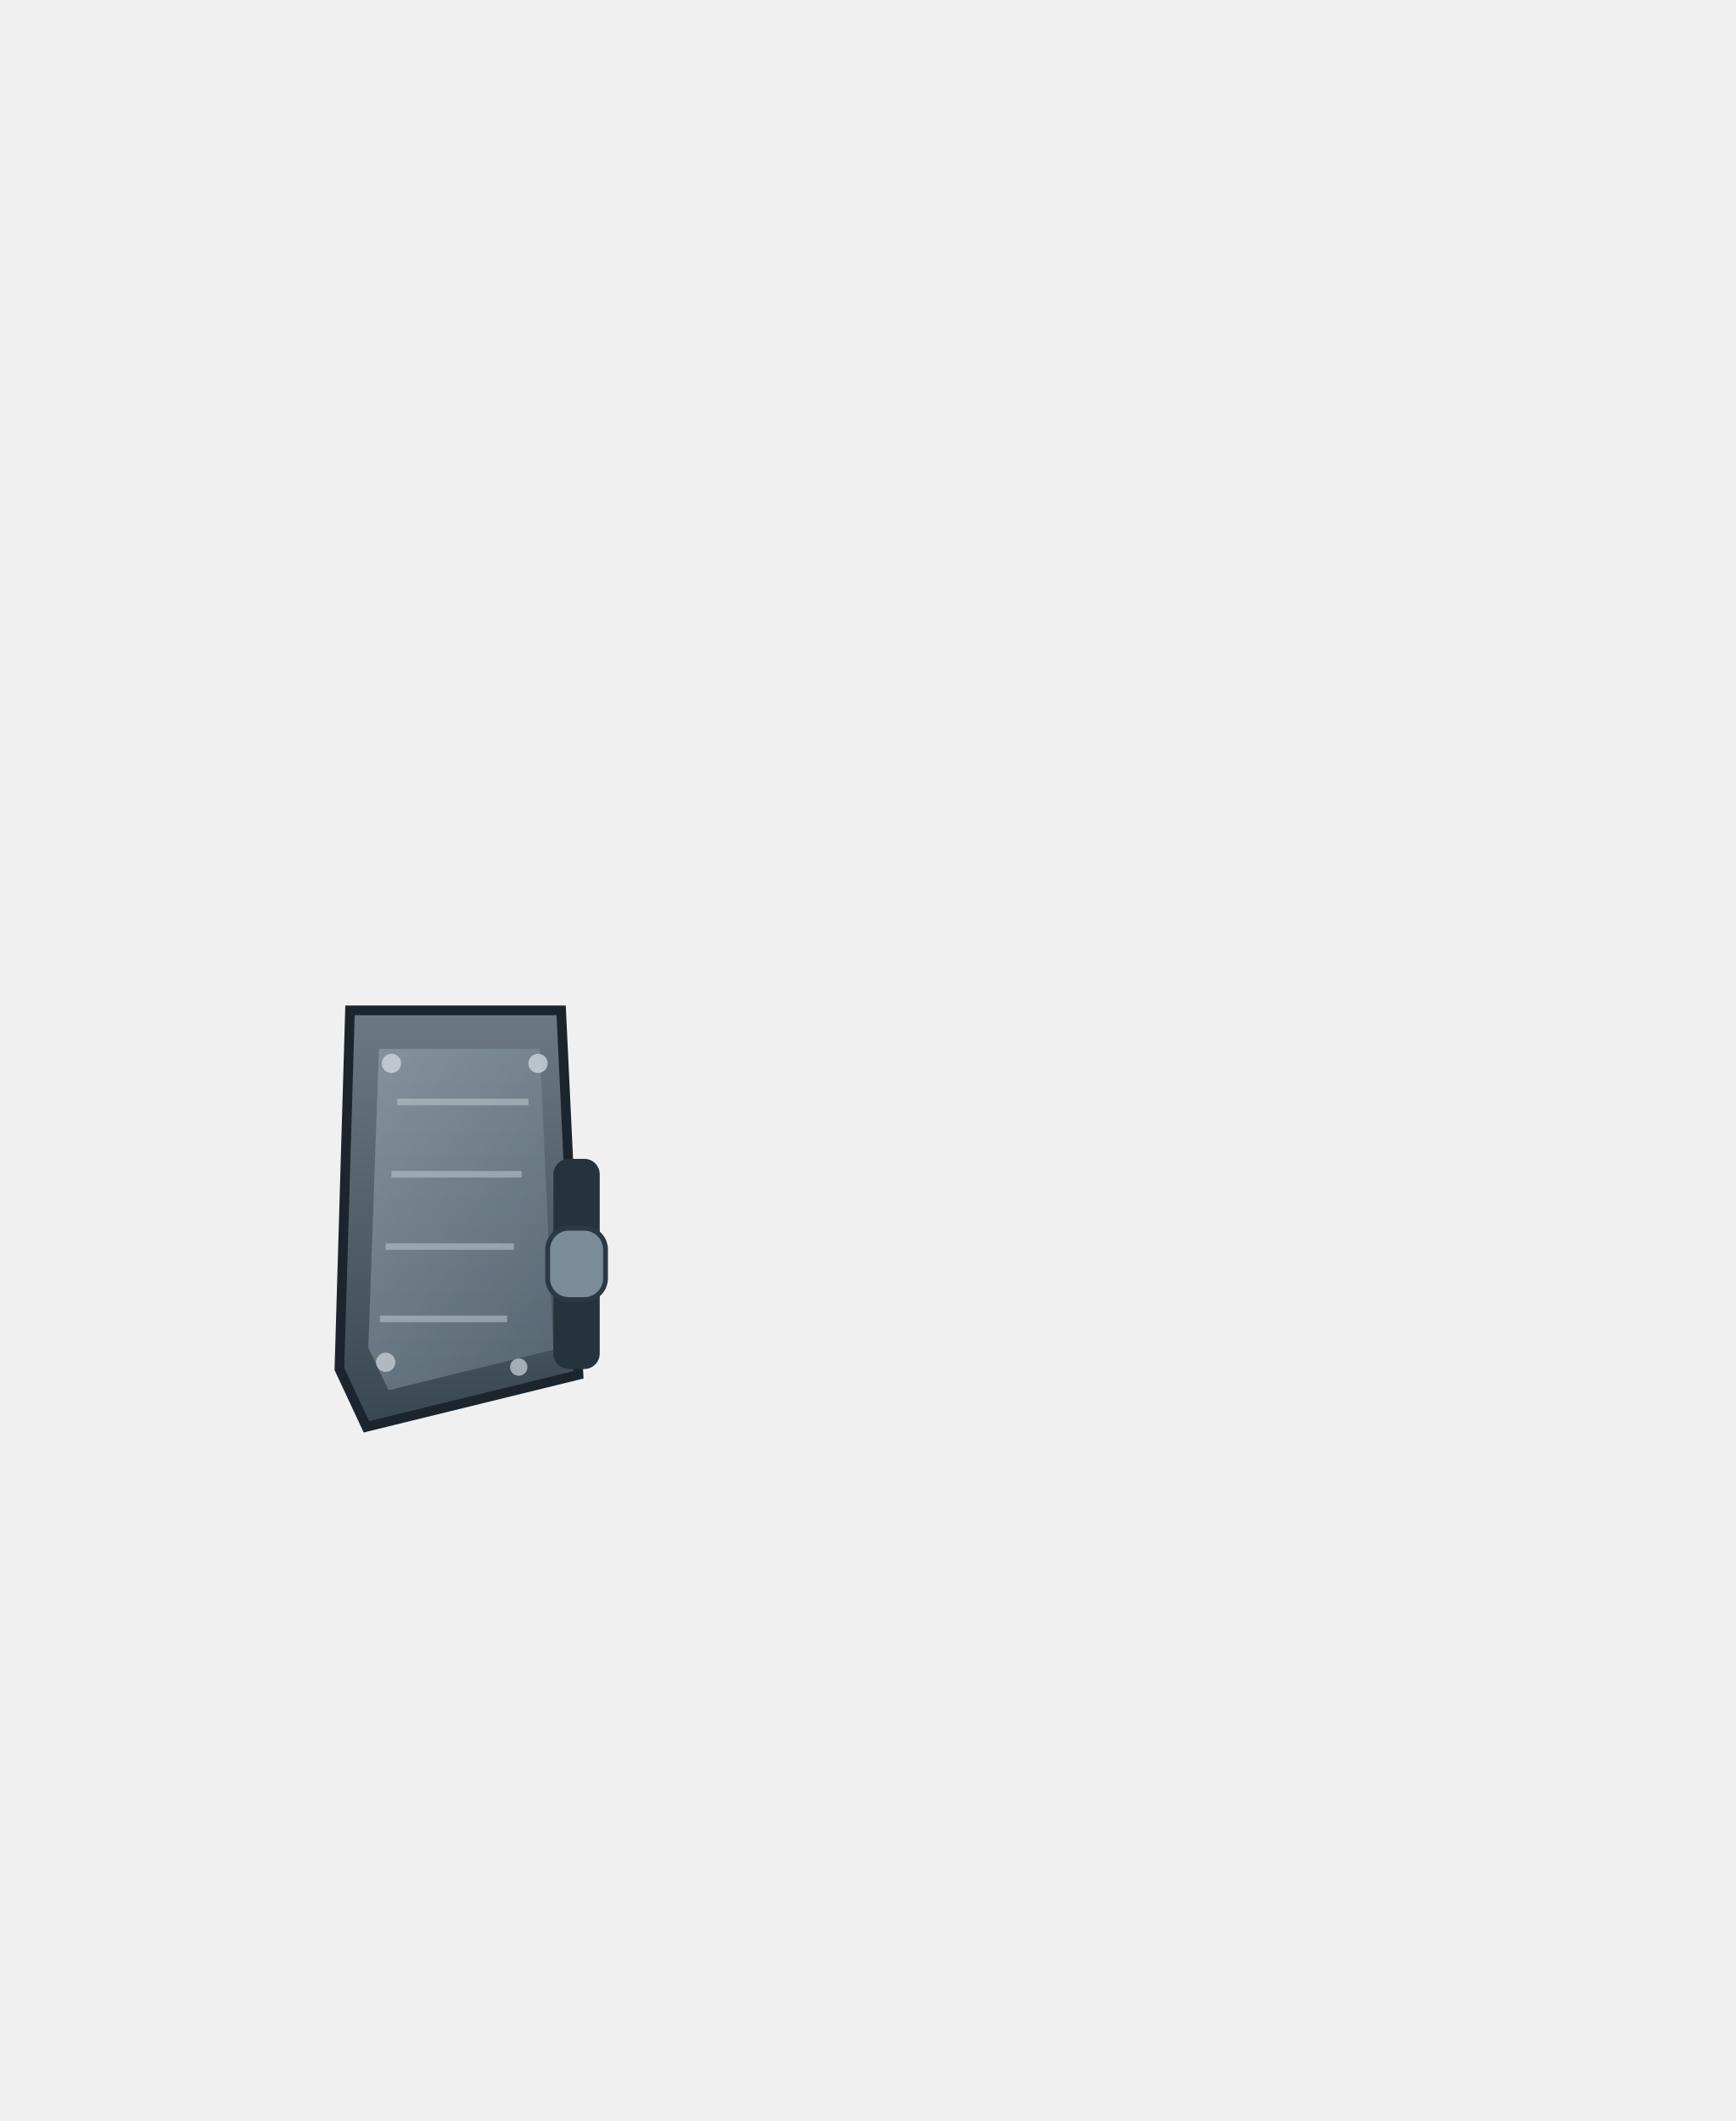
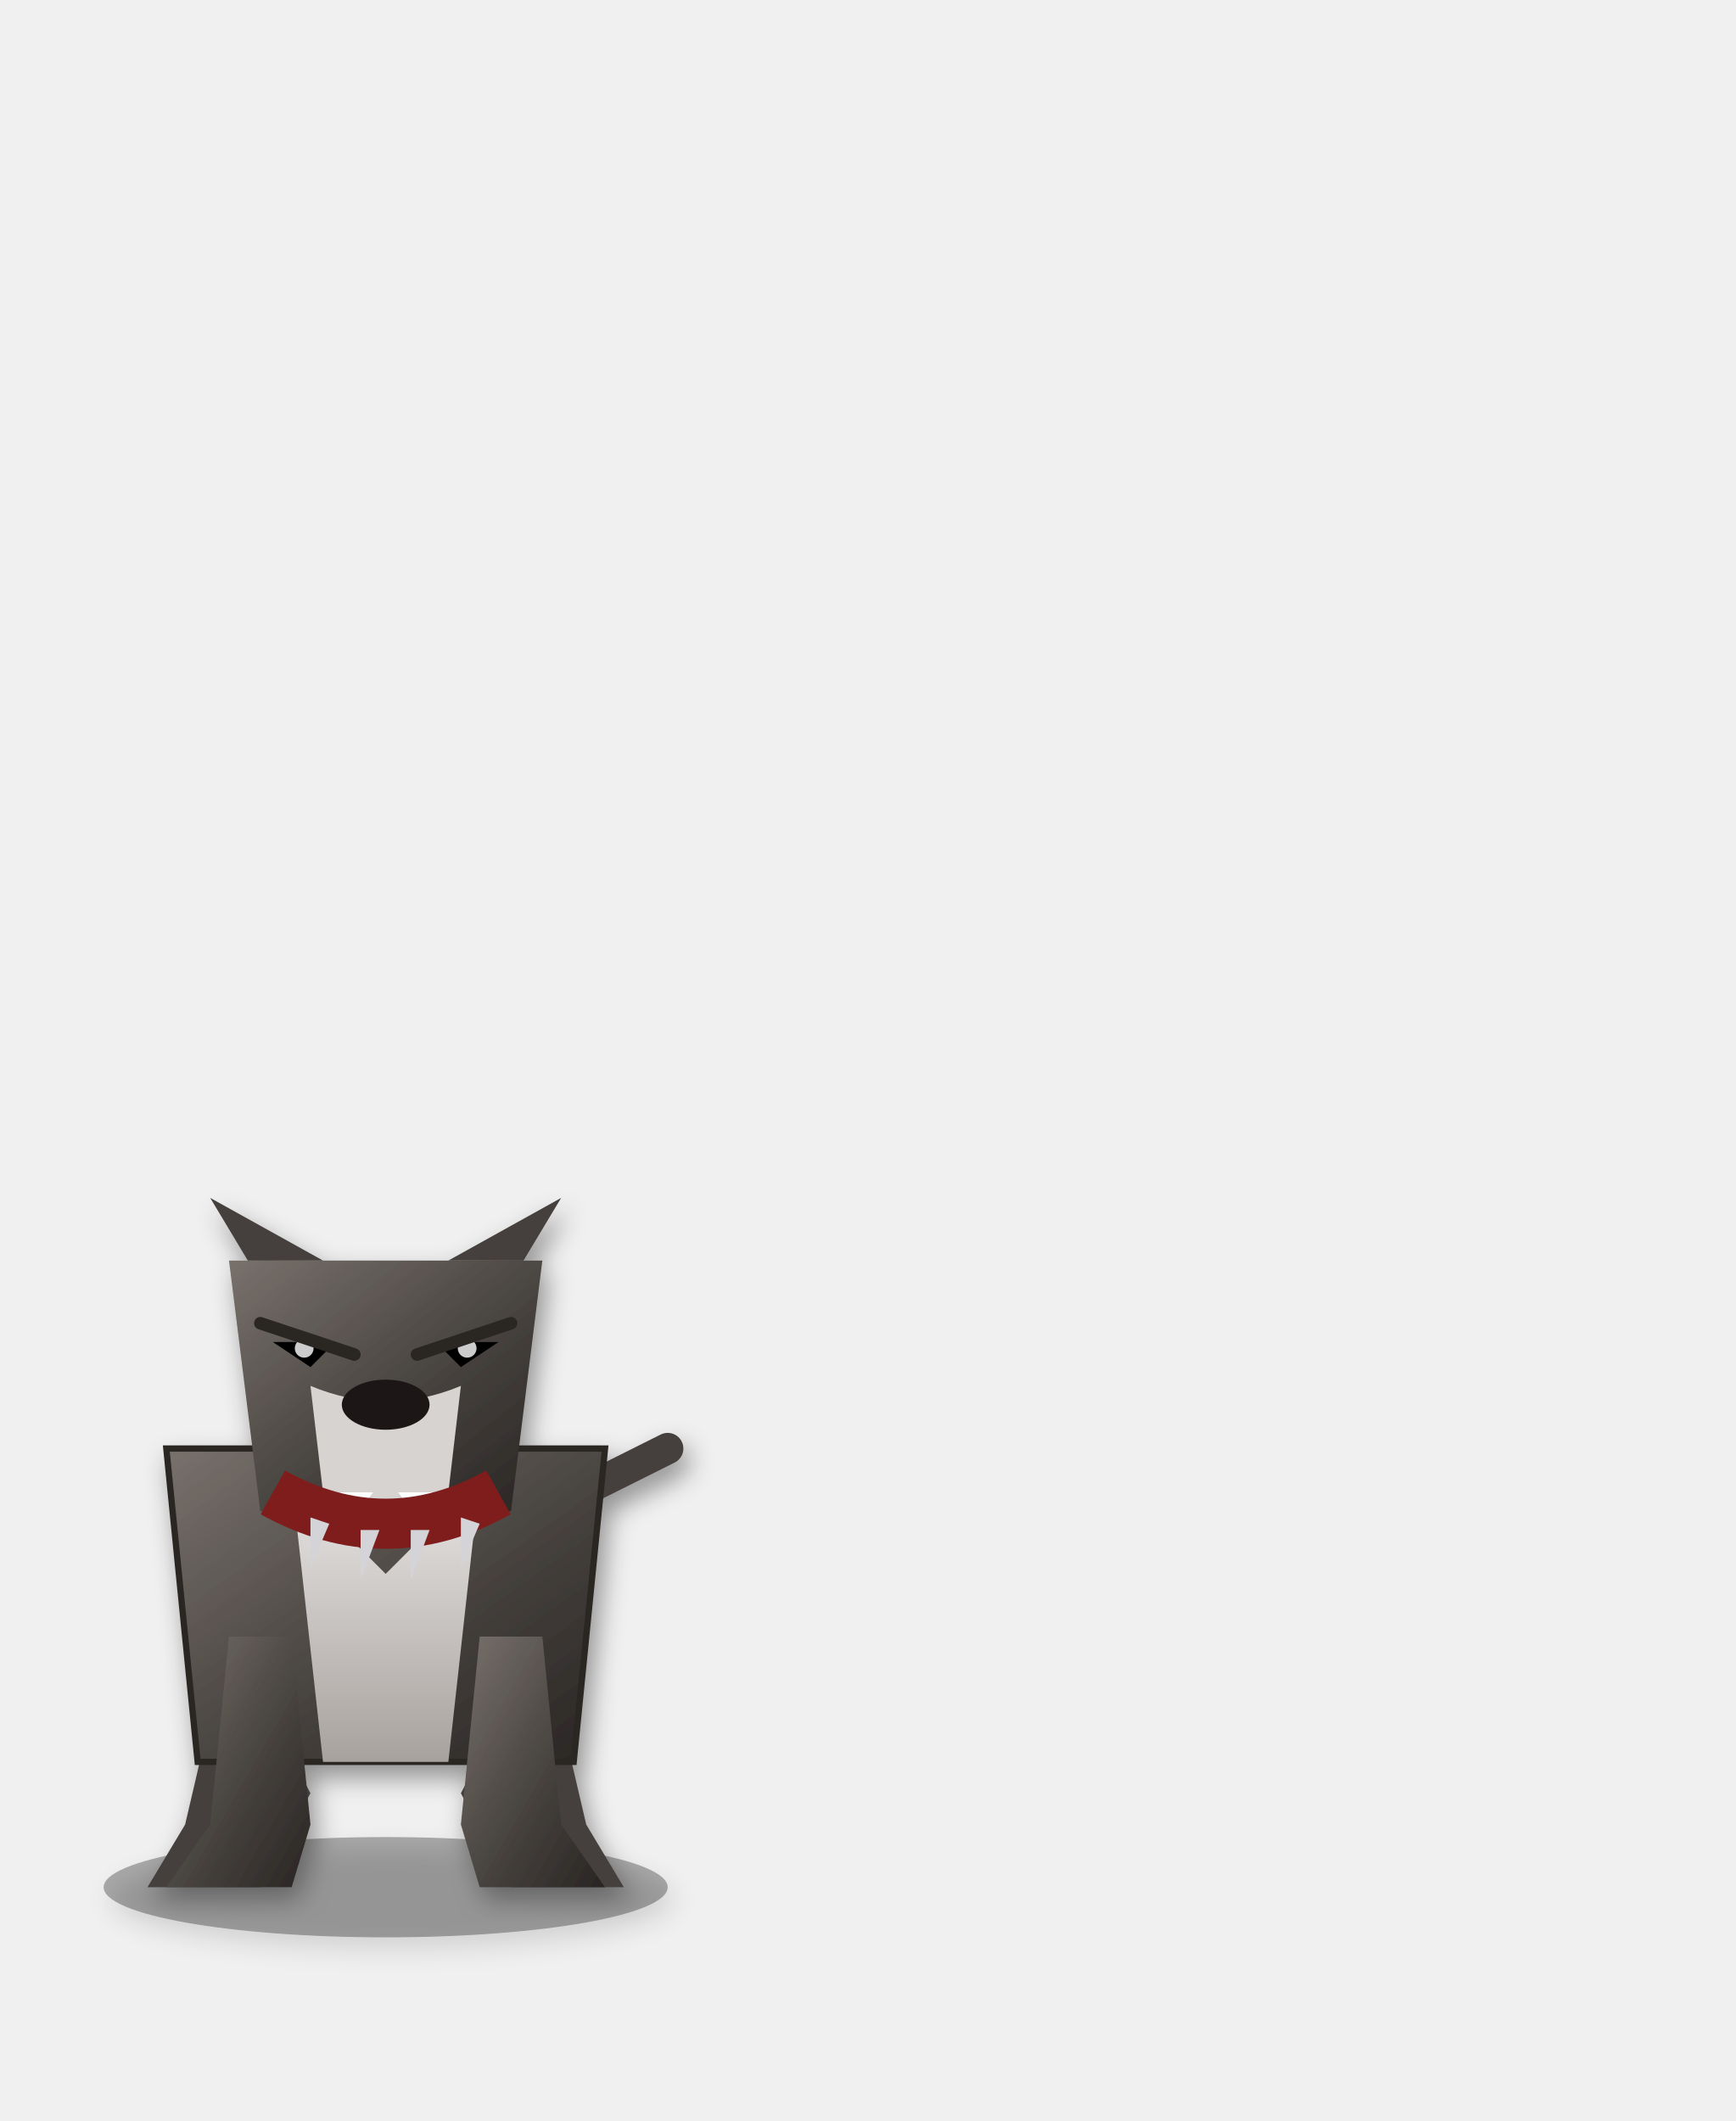
- <svg xmlns="http://www.w3.org/2000/svg" viewBox="0 0 180 220" width="180" height="220">
+ <svg xmlns="http://www.w3.org/2000/svg" viewBox="0 0 180 220">
  <defs>
-     <linearGradient id="c_shell" x1="0" y1="0" x2="0" y2="1">
-       <stop offset="0%" stop-color="#6c7983" />
-       <stop offset="100%" stop-color="#394750" />
+     <linearGradient id="pitbullBody" x1="0" y1="0" x2="1" y2="1">
+       <stop offset="0%" stop-color="#78716c" />
+       <stop offset="60%" stop-color="#44403c" />
+       <stop offset="100%" stop-color="#292524" />
    </linearGradient>
-     <linearGradient id="c_plate" x1="0" y1="0" x2="1" y2="1">
-       <stop offset="0%" stop-color="#95a4ae" />
-       <stop offset="100%" stop-color="#627380" />
+     <linearGradient id="pitbullChest" x1="0" y1="0" x2="0" y2="1">
+       <stop offset="0%" stop-color="#e7e5e4" />
+       <stop offset="100%" stop-color="#a8a29e" />
    </linearGradient>
+     <filter id="dogShadow">
+       <feGaussianBlur in="SourceAlpha" stdDeviation="2" />
+       <feOffset dx="1" dy="2" result="offsetblur" />
+       <feComponentTransfer>
+         <feFuncA type="linear" slope="0.4" />
+       </feComponentTransfer>
+       <feMerge>
+         <feMergeNode />
+         <feMergeNode in="SourceGraphic" />
+       </feMerge>
+     </filter>
+     <marker id="arrow" markerWidth="10" markerHeight="10" refX="0" refY="3" orient="auto" markerUnits="strokeWidth">
+       <path d="M0,0 L0,6 L9,3 z" fill="#f00" />
+     </marker>
  </defs>
-   <g id="shield_common">
-     <path d="M36.3 104.8 L58.2 104.8 L60.0 142.6 L38.0 148.0 L35.2 142.0 Z" fill="url(#c_shell)" stroke="#1a252d" stroke-width="1" />
-     <path d="M39.3 108.8 L56.0 108.8 L57.4 140.0 L40.3 144.2 L38.2 139.8 Z" fill="url(#c_plate)" opacity="0.64" />
-     <path d="M41.2 114.3 L54.8 114.3 M40.6 121.8 L54.1 121.8 M40.0 129.3 L53.3 129.3 M39.4 136.8 L52.6 136.8" stroke="#bec8cf" stroke-width="0.68" opacity="0.55" />
-     <rect x="57.4" y="120.2" width="4.8" height="21.8" rx="1.6" fill="#25333d" />
-     <rect x="56.8" y="127.4" width="6.0" height="7.4" rx="2.2" fill="#7b8c99" stroke="#2a3944" stroke-width="0.5" />
-     <circle cx="40.6" cy="110.3" r="1.0" fill="#d0d6dc" opacity="0.78" />
-     <circle cx="55.8" cy="110.3" r="1.0" fill="#d0d6dc" opacity="0.78" />
-     <circle cx="40.0" cy="141.3" r="1.0" fill="#d0d6dc" opacity="0.7" />
-     <circle cx="53.8" cy="141.8" r="0.9" fill="#d0d6dc" opacity="0.7" />
+   <g transform="translate(40, 160) scale(0.65)" filter="url(#dogShadow)">
+     <ellipse cx="0" cy="55" rx="45" ry="8" fill="#000" opacity="0.3">
+       <animate attributeName="rx" values="45;48;45" dur="2s" repeatCount="indefinite" />
+     </ellipse>
+     <path d="M25 -5 L45 -15" stroke="#44403c" stroke-width="5" fill="none" stroke-linecap="round">
+       <animateTransform attributeName="transform" type="rotate" values="0 25 -5; 10 25 -5; 0 25 -5" dur="0.2s" repeatCount="indefinite" />
+     </path>
+     <path d="M-25 15 L-32 45 L-38 55 L-20 55 L-12 40 Z" fill="#44403c" />
+     <path d="M25 15 L32 45 L38 55 L20 55 L12 40 Z" fill="#44403c" />
+     <path d="M-35 -15 L35 -15 L30 35 L-30 35 Z" fill="url(#pitbullBody)" stroke="#292524" stroke-width="1" />
+     <path d="M-15 -10 L0 5 L15 -10 L10 35 L-10 35 Z" fill="url(#pitbullChest)" />
+     <path d="M-25 15 L-28 45 L-35 55 L-15 55 L-12 45 L-15 15 Z" fill="url(#pitbullBody)" />
+     <path d="M25 15 L28 45 L35 55 L15 55 L12 45 L15 15 Z" fill="url(#pitbullBody)" />
+     <g transform="translate(0, -20)">
+       <animateTransform attributeName="transform" type="translate" values="0 -20; 0 -18; 0 -20" dur="1.5s" repeatCount="indefinite" />
+       <path d="M-25 -25 L25 -25 L20 15 L-20 15 Z" fill="url(#pitbullBody)" />
+       <path d="M-22 -25 L-28 -35 L-10 -25 Z" fill="#44403c" />
+       <path d="M22 -25 L28 -35 L10 -25 Z" fill="#44403c" />
+       <path d="M-12 -5 Q0 0 12 -5 L10 12 Q0 15 -10 12 Z" fill="#d6d3d1" />
+       <path d="M-8 12 L-5 16 L-2 12 Z" fill="#fff" />
+       <path d="M8 12 L5 16 L2 12 Z" fill="#fff" />
+       <path d="M-10 12 Q0 18 10 12" stroke="#000" stroke-width="1" fill="none" />
+       <ellipse cx="0" cy="-2" rx="7" ry="4" fill="#1c1917" />
+       <path d="M-18 -12 L-8 -12 L-12 -8 Z" fill="#000" />
+       <circle cx="-13" cy="-11" r="1.5" fill="#fff" opacity="0.8" />
+       <path d="M-20 -15 L-5 -10" stroke="#292524" stroke-width="2" stroke-linecap="round" />
+       <path d="M18 -12 L8 -12 L12 -8 Z" fill="#000" />
+       <circle cx="13" cy="-11" r="1.5" fill="#fff" opacity="0.8" />
+       <path d="M20 -15 L5 -10" stroke="#292524" stroke-width="2" stroke-linecap="round" />
+       <path d="M-18 12 Q0 22 18 12" stroke="#7f1d1d" stroke-width="8" fill="none" stroke-linecap="butt" />
+       <path d="M-12 16 L-12 24 L-9 17 Z" fill="#d4d4d8" />
+       <path d="M-4 18 L-4 26 L-1 18 Z" fill="#d4d4d8" />
+       <path d="M4 18 L4 26 L7 18 Z" fill="#d4d4d8" />
+       <path d="M12 16 L12 24 L15 17 Z" fill="#d4d4d8" />
+     </g>
  </g>
</svg>
